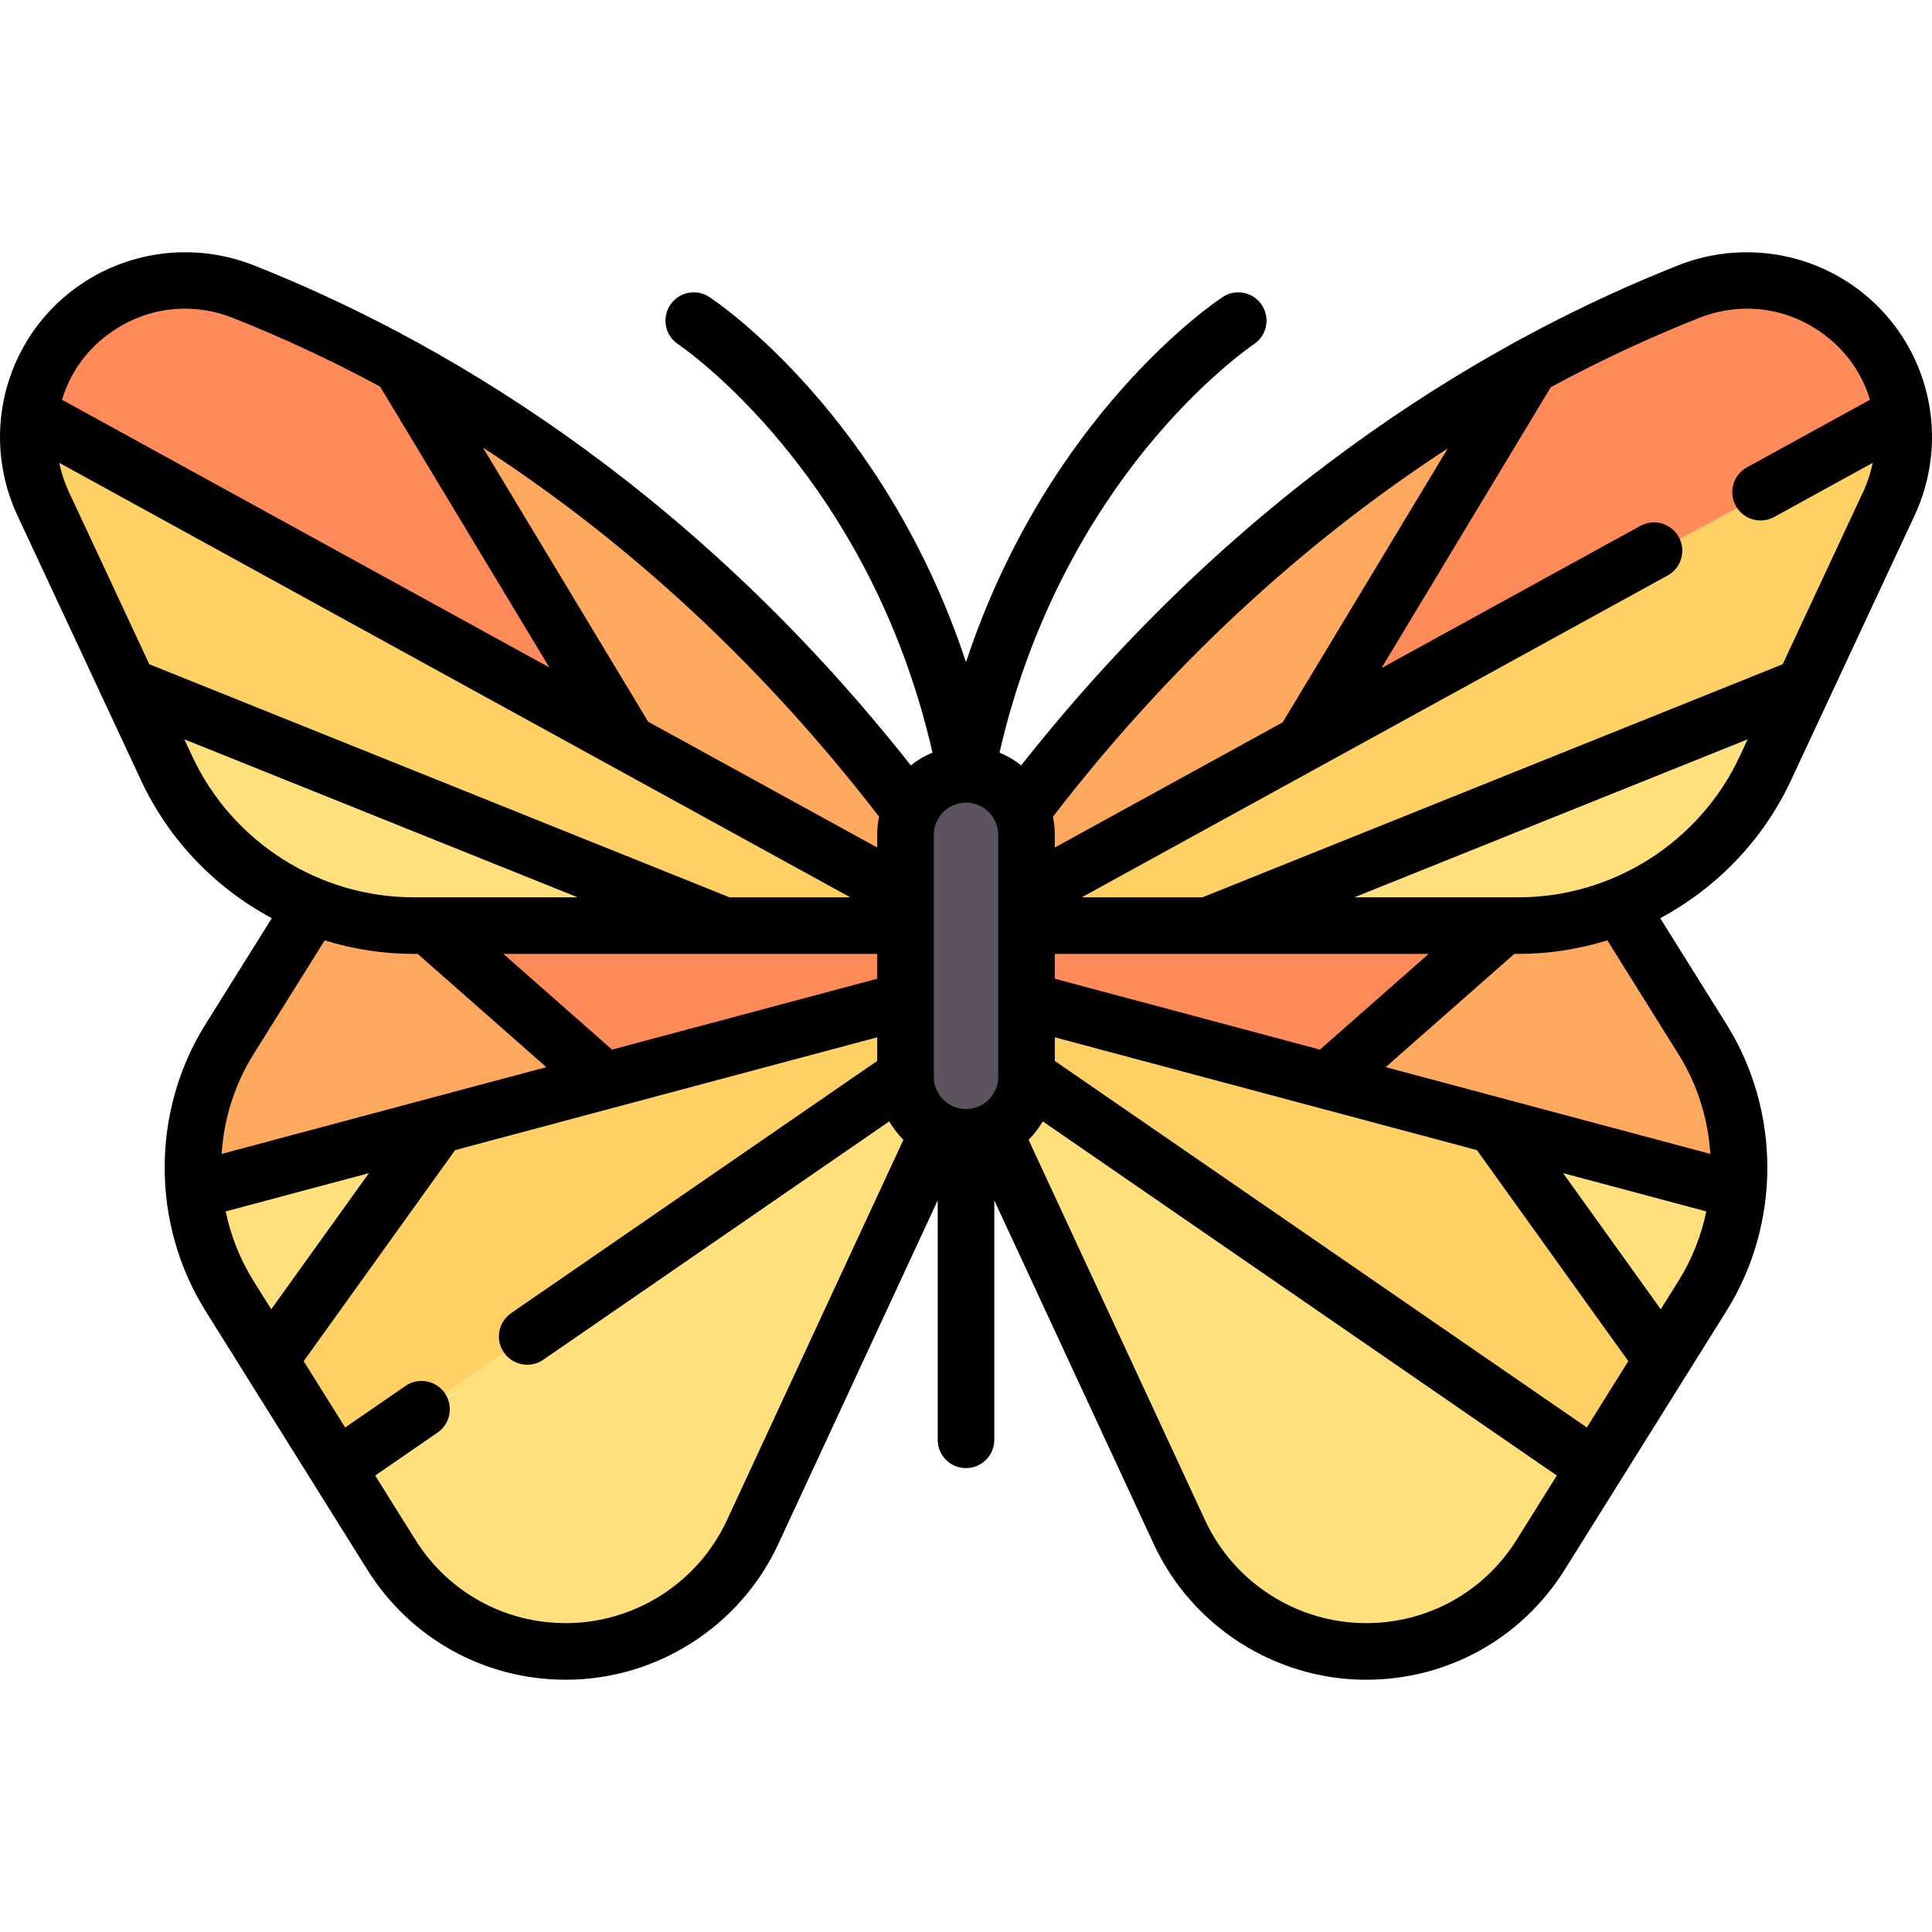
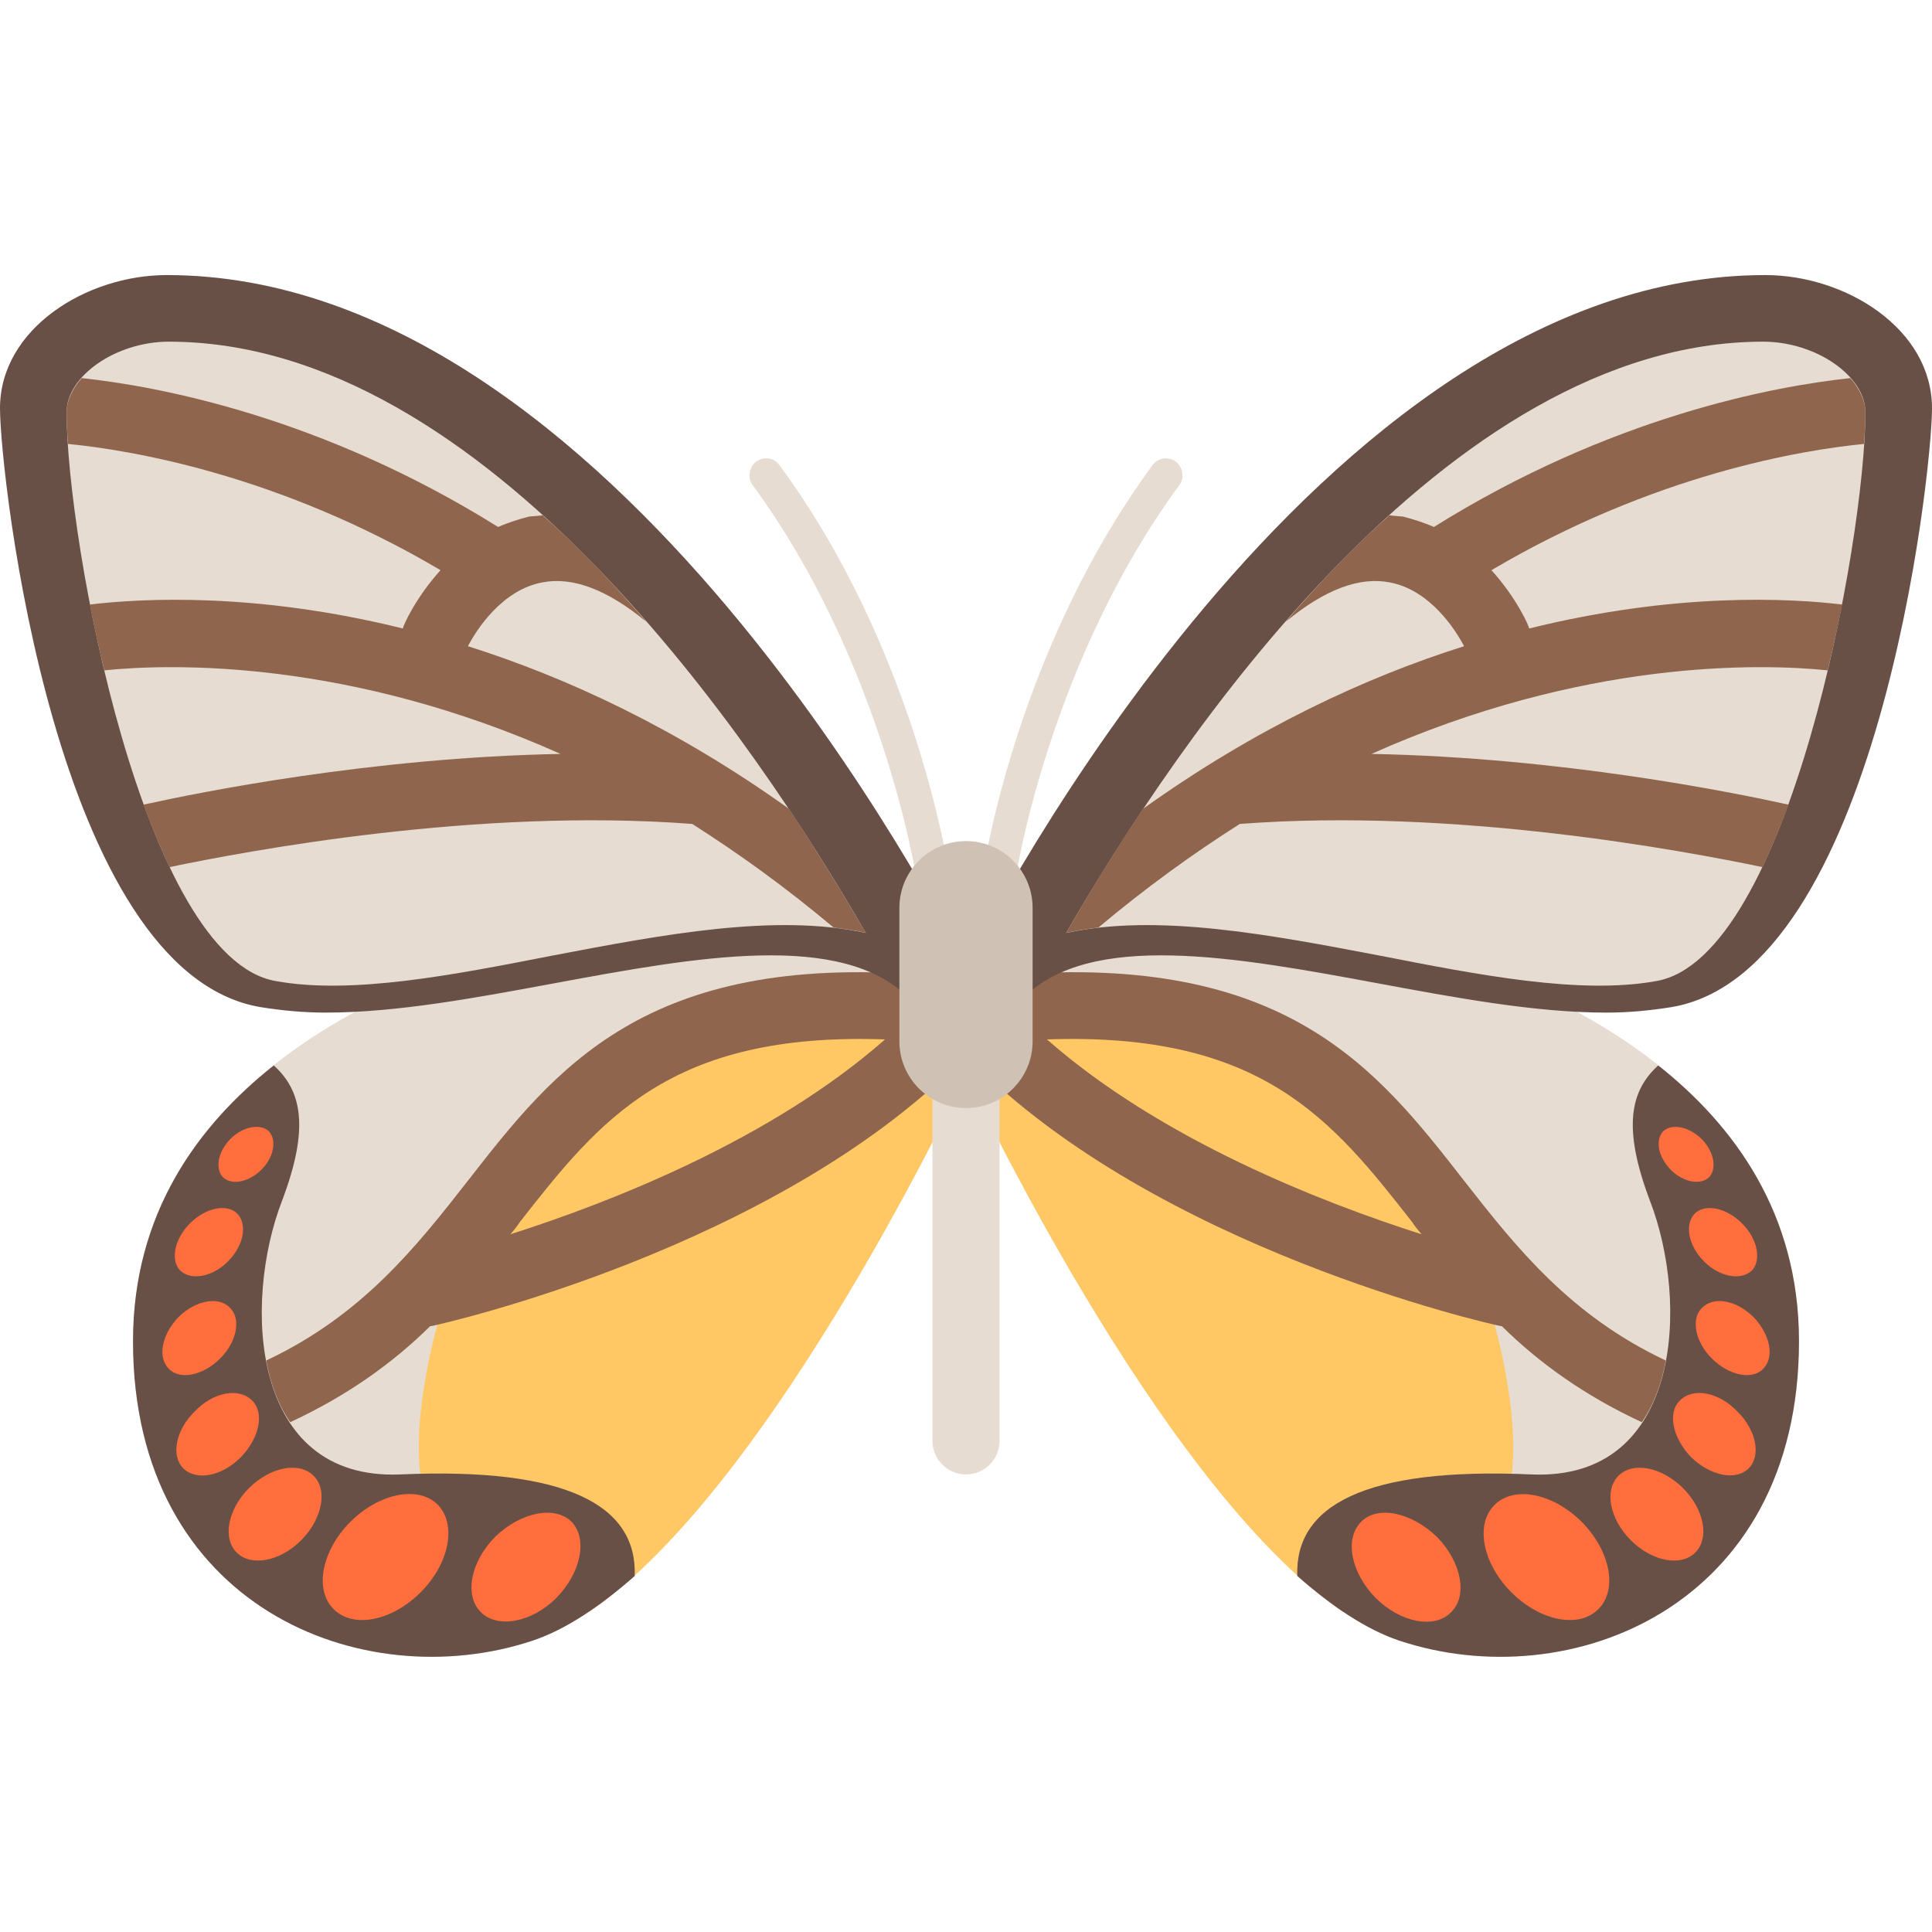
- <svg xmlns="http://www.w3.org/2000/svg" id="Capa_1" enable-background="new 0 0 32 32" height="48" viewBox="0 0 512 512" width="48">
-   <g>
-     <g>
-       <path d="m264.016 229.262 144.29-24.048 42.884 70.217c12.998 20.797 12.997 47.187-.003 67.982l-42.889 68.605c-9.968 15.946-27.447 25.632-46.252 25.632-21.238 0-40.544-12.327-49.481-31.592l-56.565-120.683z" fill="#ffd064" />
-       <path d="m257.472 275.069 165.263 113.855-14.437 23.094c-9.968 15.946-27.447 25.632-46.252 25.632-21.238 0-40.544-12.327-49.481-31.592l-56.565-120.683z" fill="#ffe07d" />
-       <path d="m452.041 277.035c12.041 20.543 11.821 46.101-.855 66.378l-10.717 17.143-58.855-82.645z" fill="#ffe07d" />
-       <path d="m261.542 246.582 16.502-19.325 137.156-10.757 35.99 58.93c7.677 12.283 10.698 26.508 9.306 40.388l-201.07-54.423z" fill="#ffa95f" />
-       <path d="m420.783 225.642-68.991 60.754-92.366-25.001 2.116-14.813 16.502-19.324 107.119-8.402 32.874 2.291z" fill="#ff8b5a" />
-       <path d="m447.471 77.301c27.365-10.82 57.029 9.112 57.029 38.538 0 6.068-1.33 12.062-3.896 17.561l-32.787 70.258c-11.853 25.4-37.347 41.636-65.377 41.636h-138.424v-24.048c60.253-78.793 136.562-125.405 183.455-143.945z" fill="#ffd064" />
-       <path d="m504.197 111.029-240.181 129.309v-19.093c60.253-78.793 136.562-125.404 183.455-143.944 25.841-10.217 53.701 7 56.726 33.728z" fill="#ffa95f" />
-       <path d="m407.025 96.807c14.868-8.333 28.6-14.822 40.446-19.506 25.842-10.217 53.701 7 56.726 33.728l-159.287 85.757z" fill="#ff8b5a" />
-       <path d="m322.265 245.294 156.221-64.496-10.668 22.86c-11.853 25.4-37.347 41.636-65.377 41.636z" fill="#ffe07d" />
-       <path d="m247.984 229.262-144.29-24.048-42.884 70.216c-12.998 20.797-12.997 47.187.003 67.982l42.889 68.605c9.968 15.946 27.447 25.632 46.252 25.632 21.238 0 40.544-12.327 49.481-31.592l56.565-120.682z" fill="#ffd064" />
-       <path d="m254.528 275.069-165.263 113.855 14.437 23.094c9.968 15.946 27.447 25.632 46.252 25.632 21.238 0 40.544-12.327 49.481-31.592l56.565-120.683z" fill="#ffe07d" />
-       <path d="m59.959 277.035c-12.041 20.543-11.821 46.101.855 66.378l10.717 17.143 58.855-82.645z" fill="#ffe07d" />
-       <path d="m250.458 246.582-16.502-19.325-137.156-10.757-35.99 58.93c-7.677 12.283-10.698 26.508-9.306 40.388l201.07-54.423z" fill="#ffa95f" />
-       <path d="m91.217 225.642 68.991 60.754 92.366-25.001-2.116-14.813-16.502-19.324-107.119-8.402-32.874 2.291z" fill="#ff8b5a" />
-       <path d="m64.529 77.301c-27.364-10.82-57.029 9.112-57.029 38.538 0 6.068 1.33 12.062 3.896 17.561l32.787 70.258c11.853 25.4 37.347 41.636 65.377 41.636h138.425v-24.048c-60.254-78.793-136.563-125.405-183.456-143.945z" fill="#ffd064" />
-       <path d="m7.803 111.029 240.181 129.309v-19.093c-60.253-78.792-136.562-125.404-183.455-143.944-25.841-10.217-53.701 7-56.726 33.728z" fill="#ffa95f" />
-       <path d="m256 205.213c-8.854 0-16.032 7.178-16.032 16.032v64.129c0 8.854 7.178 16.032 16.032 16.032 8.854 0 16.032-7.178 16.032-16.032v-64.129c0-8.854-7.178-16.032-16.032-16.032z" fill="#5d5360" />
-       <path d="m104.975 96.807c-14.868-8.333-28.6-14.822-40.446-19.506-25.842-10.217-53.701 7-56.726 33.728l159.287 85.758z" fill="#ff8b5a" />
-       <path d="m189.735 245.294-156.221-64.497 10.668 22.86c11.853 25.4 37.347 41.636 65.377 41.636h80.176z" fill="#ffe07d" />
-     </g>
-     <path d="m507.4 136.572c3.009-6.449 4.6-13.618 4.6-20.733 0-16.23-8.001-31.361-21.404-40.474-13.498-9.177-30.65-11.06-45.883-5.038-46.459 18.369-113.871 56.206-174.09 132.501-1.734-1.379-3.664-2.519-5.743-3.37 8.565-37.411 25.514-64.174 38.623-80.357 15.137-18.686 28.596-27.751 28.782-27.875 3.449-2.282 4.399-6.928 2.122-10.382-2.279-3.458-6.931-4.412-10.39-2.133-2.115 1.395-46.319 31.218-68.017 96.77-21.697-65.552-65.901-95.376-68.017-96.77-3.458-2.281-8.11-1.326-10.39 2.133-2.28 3.458-1.325 8.11 2.133 10.39.518.342 50.437 34.009 67.398 108.224-2.081.851-4.012 1.992-5.747 3.372-60.219-76.297-127.631-114.135-174.09-132.503-15.232-6.023-32.385-4.14-45.883 5.038-13.403 9.113-21.404 24.243-21.404 40.474 0 7.115 1.59 14.284 4.6 20.733l32.787 70.257c7.397 15.851 19.728 28.512 34.641 36.502l-17.578 28.124c-14.416 23.065-14.414 52.871.004 75.934l42.889 68.604c11.413 18.257 31.081 29.156 52.611 29.156 24.065 0 46.158-14.105 56.285-35.936l42.261-91.097v63.451c0 4.142 3.358 7.5 7.5 7.5s7.5-3.358 7.5-7.5v-63.451l42.261 91.097c10.127 21.83 32.22 35.936 56.285 35.936 21.531 0 41.199-10.899 52.611-29.156l42.889-68.604c14.418-23.063 14.42-52.869.004-75.934l-17.578-28.124c14.913-7.99 27.244-20.651 34.641-36.502zm-57.171-52.296c10.768-4.256 22.407-2.984 31.933 3.493 6.597 4.486 11.217 10.845 13.403 18.171l-32.605 17.909c-3.63 1.994-4.957 6.554-2.963 10.185 1.365 2.485 3.932 3.891 6.581 3.891 1.221 0 2.458-.299 3.604-.928l26.113-14.343c-.535 2.613-1.363 5.168-2.487 7.575l-21.375 45.804-153.754 61.762h-32.008l155.267-85.285c3.63-1.994 4.957-6.554 2.963-10.185-1.994-3.63-6.553-4.957-10.185-2.963l-68.615 37.689 44.87-74.444c14.167-7.652 27.421-13.651 39.258-18.331zm-5.402 255.162-4.71 7.534-25.881-36.077 37.952 10.141c-1.333 6.438-3.786 12.682-7.361 18.402zm-53.43-34.647 40.124 55.931-10.988 17.577-141-97.14v-6.26zm-229.203-26.639-28.796-25.358h99.069v6.58zm85.274 7.223v-64.129c0-4.698 3.817-8.521 8.513-8.531h.011.008s.006 0 .008 0h.011c4.696.011 8.513 3.833 8.513 8.531v64.129c0 4.705-3.828 8.532-8.532 8.532s-8.532-3.828-8.532-8.532zm32.064-26.001v-6.58h99.069l-28.796 25.358zm104.143-140.536-43.755 72.594-60.388 33.17v-3.356c0-1.65-.172-3.259-.497-4.814 34.185-44.368 70.917-75.636 104.64-97.594zm-150.71 97.593c-.325 1.555-.497 3.165-.497 4.814v3.356l-60.699-33.34-43.785-72.644c33.816 21.969 70.68 53.297 104.981 97.814zm-203.127-128.662c9.526-6.478 21.166-7.751 31.934-3.493 11.75 4.646 24.898 10.592 38.948 18.164l44.868 74.44-129.152-70.94c2.185-7.326 6.805-13.685 13.402-18.171zm-14.132 34.884 209.623 115.141h-32.008l-153.754-61.762-21.375-45.803c-1.123-2.408-1.951-4.962-2.486-7.576zm35.273 77.833-2.128-4.56 104.229 41.868h-43.52c-25.01 0-48.005-14.644-58.581-37.308zm35.072 48.717c7.512 2.337 15.423 3.591 23.509 3.591h1.141l34.08 30.011-86.039 22.991c.583-9.224 3.389-18.328 8.428-26.39zm-18.878 90.235c-3.575-5.719-6.028-11.963-7.361-18.402l37.952-10.141-25.881 36.077zm125.459 63.463c-7.678 16.553-24.43 27.248-42.678 27.248-16.326 0-31.239-8.265-39.893-22.107l-10.635-17.011 16.537-11.393c3.411-2.35 4.271-7.021 1.921-10.431-2.35-3.411-7.02-4.271-10.431-1.921l-15.986 11.014-10.988-17.577 40.124-55.931 111.865-29.892v6.26l-97.006 66.83c-3.411 2.35-4.271 7.02-1.921 10.431 1.455 2.112 3.799 3.246 6.183 3.246 1.467 0 2.949-.429 4.248-1.324l91.684-63.164c1.04 1.786 2.304 3.426 3.761 4.874zm209.306 5.141c-8.654 13.843-23.567 22.107-39.893 22.107-18.248 0-35-10.695-42.678-27.248l-46.785-100.849c1.457-1.448 2.721-3.088 3.761-4.874l136.229 93.852zm42.893-128.637c5.039 8.062 7.845 17.166 8.428 26.39l-86.039-22.991 34.08-30.011h1.141c8.09 0 16.005-1.255 23.521-3.595zm-42.391-41.611h-43.52l104.228-41.868-2.128 4.56c-10.575 22.664-33.57 37.308-58.58 37.308z" />
+ <svg xmlns="http://www.w3.org/2000/svg" width="40px" height="40px" viewBox="0 0 40 40" version="1.1">
+   <g id="surface1">
+     <path style=" stroke:none;fill-rule:nonzero;fill:rgb(90.196%,86.275%,82.353%);fill-opacity:1;" d="M 30.043 19.816 C 31.379 20.312 37.246 22.246 37.246 27.77 C 37.246 33.281 32.484 35.141 28.965 33.965 C 24.828 32.586 20 22.246 20 22.246 L 20 18.793 Z M 30.043 19.816 " />
+     <path style=" stroke:none;fill-rule:nonzero;fill:rgb(100%,78.431%,39.216%);fill-opacity:1;" d="M 27.797 33.367 C 23.965 30.754 20 22.246 20 22.246 L 20 20.07 L 20.867 20.184 C 20.867 20.184 30.113 20.227 31.266 29.035 C 31.676 32.145 30.059 33.238 27.797 33.367 Z M 27.797 33.367 " />
+     <path style=" stroke:none;fill-rule:nonzero;fill:rgb(56.078%,40%,30.196%);fill-opacity:1;" d="M 34.488 28.168 C 32.5 27.23 31.391 25.824 30.312 24.445 C 28.508 22.129 26.633 19.73 20.867 20.184 L 20.113 21.961 C 23.977 25.852 30.797 27.402 31.078 27.457 C 31.094 27.457 31.094 27.457 31.094 27.457 C 31.859 28.211 32.797 28.891 33.992 29.445 C 34.246 29.078 34.402 28.637 34.488 28.168 Z M 29.434 25.555 C 27.344 24.887 24.035 23.594 21.676 21.52 C 26.137 21.363 27.586 23.195 29.234 25.297 C 29.289 25.383 29.359 25.469 29.434 25.555 Z M 29.434 25.555 " />
+     <path style=" stroke:none;fill-rule:nonzero;fill:rgb(41.176%,31.373%,27.451%);fill-opacity:1;" d="M 31.719 30.527 C 34.828 30.652 34.973 26.961 34.16 24.859 C 33.578 23.324 33.766 22.57 34.332 22.059 C 35.895 23.297 37.246 25.113 37.246 27.77 C 37.246 33.281 32.484 35.141 28.965 33.965 C 28.281 33.734 27.57 33.254 26.859 32.629 C 26.805 31.18 28.238 30.371 31.719 30.527 Z M 31.719 30.527 " />
+     <path style=" stroke:none;fill-rule:nonzero;fill:rgb(41.176%,31.373%,27.451%);fill-opacity:1;" d="M 20.07 19.871 C 20.371 19.289 27.273 5.695 36.547 5.695 C 38.211 5.695 40 6.805 40 8.453 C 40 9.816 38.863 20.141 34.602 20.852 C 34.16 20.922 33.723 20.965 33.254 20.965 C 31.777 20.965 30.113 20.652 28.508 20.355 C 25.598 19.816 22.57 19.262 21.18 20.668 C 20.938 20.91 20.555 20.938 20.285 20.738 C 20.016 20.539 19.914 20.172 20.07 19.871 Z M 20.07 19.871 " />
+     <path style=" stroke:none;fill-rule:nonzero;fill:rgb(90.196%,86.275%,82.353%);fill-opacity:1;" d="M 22.074 19.316 C 24.359 15.355 29.93 7.074 36.504 7.074 C 37.598 7.074 38.621 7.785 38.621 8.535 C 38.621 11.191 37.031 19.844 34.289 20.312 C 32.715 20.598 30.609 20.184 28.566 19.785 C 26.277 19.348 23.949 18.906 22.074 19.316 Z M 22.074 19.316 " />
+     <path style=" stroke:none;fill-rule:nonzero;fill:rgb(56.078%,40%,30.196%);fill-opacity:1;" d="M 28.777 12.059 C 28.152 11.934 27.43 12.203 26.621 12.871 C 27.285 12.102 27.996 11.348 28.766 10.668 C 28.863 10.684 28.949 10.684 29.047 10.695 C 29.277 10.754 29.488 10.824 29.688 10.91 C 33.352 8.621 36.734 7.996 38.309 7.828 C 38.496 8.039 38.621 8.297 38.621 8.535 C 38.621 8.734 38.609 8.949 38.594 9.191 C 37.316 9.316 34.246 9.816 30.879 11.805 C 31.391 12.371 31.648 12.941 31.66 13.012 C 34.703 12.258 37.059 12.387 38.141 12.516 C 38.055 12.953 37.953 13.41 37.84 13.879 C 36.434 13.734 32.77 13.652 28.395 15.609 C 32.328 15.684 35.879 16.406 37.031 16.66 C 36.859 17.117 36.676 17.559 36.492 17.953 C 34.859 17.613 30.113 16.719 25.668 17.059 C 24.703 17.672 23.723 18.379 22.742 19.203 C 22.516 19.234 22.285 19.262 22.074 19.316 C 22.5 18.578 23.027 17.699 23.664 16.746 C 26.008 15.07 28.281 14.02 30.312 13.379 C 30.129 13.027 29.602 12.215 28.777 12.059 Z M 28.777 12.059 " />
+     <path style=" stroke:none;fill-rule:nonzero;fill:rgb(100%,43.137%,23.529%);fill-opacity:1;" d="M 30.043 33.379 C 30.398 33.039 30.254 32.328 29.746 31.816 C 29.219 31.309 28.523 31.164 28.184 31.504 C 27.828 31.859 27.969 32.559 28.48 33.082 C 28.992 33.594 29.703 33.734 30.043 33.379 Z M 30.043 33.379 " />
+     <path style=" stroke:none;fill-rule:nonzero;fill:rgb(100%,43.137%,23.529%);fill-opacity:1;" d="M 35.098 32.145 C 35.398 31.848 35.285 31.25 34.844 30.809 C 34.402 30.371 33.809 30.254 33.508 30.555 C 33.211 30.852 33.324 31.449 33.766 31.891 C 34.203 32.328 34.801 32.441 35.098 32.145 Z M 35.098 32.145 " />
+     <path style=" stroke:none;fill-rule:nonzero;fill:rgb(100%,43.137%,23.529%);fill-opacity:1;" d="M 36.207 30.398 C 36.465 30.141 36.363 29.602 35.965 29.219 C 35.582 28.82 35.059 28.723 34.785 28.992 C 34.516 29.246 34.629 29.773 35.016 30.172 C 35.41 30.555 35.938 30.668 36.207 30.398 Z M 36.207 30.398 " />
+     <path style=" stroke:none;fill-rule:nonzero;fill:rgb(100%,43.137%,23.529%);fill-opacity:1;" d="M 36.504 28.34 C 36.746 28.098 36.648 27.629 36.309 27.273 C 35.953 26.918 35.484 26.832 35.242 27.074 C 35 27.301 35.098 27.785 35.441 28.125 C 35.797 28.48 36.277 28.578 36.504 28.34 Z M 36.504 28.34 " />
+     <path style=" stroke:none;fill-rule:nonzero;fill:rgb(100%,43.137%,23.529%);fill-opacity:1;" d="M 36.266 26.309 C 36.477 26.094 36.391 25.652 36.066 25.328 C 35.738 25 35.297 24.914 35.086 25.129 C 34.871 25.355 34.957 25.797 35.285 26.121 C 35.598 26.434 36.035 26.52 36.266 26.309 Z M 36.266 26.309 " />
+     <path style=" stroke:none;fill-rule:nonzero;fill:rgb(100%,43.137%,23.529%);fill-opacity:1;" d="M 35.383 24.375 C 35.555 24.191 35.484 23.836 35.227 23.578 C 34.957 23.324 34.617 23.254 34.434 23.422 C 34.262 23.609 34.332 23.949 34.59 24.219 C 34.844 24.473 35.199 24.547 35.383 24.375 Z M 35.383 24.375 " />
+     <path style=" stroke:none;fill-rule:nonzero;fill:rgb(100%,43.137%,23.529%);fill-opacity:1;" d="M 33.098 33.309 C 33.496 32.91 33.34 32.102 32.742 31.504 C 32.145 30.91 31.336 30.754 30.938 31.164 C 30.539 31.562 30.695 32.371 31.293 32.969 C 31.891 33.566 32.699 33.723 33.098 33.309 Z M 33.098 33.309 " />
+     <path style=" stroke:none;fill-rule:nonzero;fill:rgb(90.196%,86.275%,82.353%);fill-opacity:1;" d="M 9.957 19.816 C 8.621 20.312 2.754 22.246 2.754 27.77 C 2.754 33.281 7.516 35.141 11.035 33.965 C 15.172 32.586 20 22.246 20 22.246 L 20 18.793 Z M 9.957 19.816 " />
+     <path style=" stroke:none;fill-rule:nonzero;fill:rgb(100%,78.431%,39.216%);fill-opacity:1;" d="M 12.203 33.367 C 16.035 30.754 20 22.246 20 22.246 L 20 20.07 L 19.133 20.184 C 19.133 20.184 9.887 20.227 8.734 29.035 C 8.324 32.145 9.941 33.238 12.203 33.367 Z M 12.203 33.367 " />
+     <path style=" stroke:none;fill-rule:nonzero;fill:rgb(56.078%,40%,30.196%);fill-opacity:1;" d="M 6.008 29.445 C 7.203 28.891 8.141 28.211 8.906 27.457 C 8.906 27.457 8.906 27.457 8.922 27.457 C 9.203 27.402 16.023 25.852 19.887 21.961 L 19.133 20.184 C 13.367 19.73 11.492 22.129 9.688 24.445 C 8.609 25.824 7.5 27.23 5.512 28.168 C 5.598 28.637 5.754 29.078 6.008 29.445 Z M 10.766 25.297 C 12.414 23.195 13.863 21.363 18.324 21.52 C 15.965 23.594 12.656 24.887 10.566 25.555 C 10.641 25.469 10.711 25.383 10.766 25.297 Z M 10.766 25.297 " />
+     <path style=" stroke:none;fill-rule:nonzero;fill:rgb(41.176%,31.373%,27.451%);fill-opacity:1;" d="M 8.281 30.527 C 5.172 30.652 5.027 26.961 5.84 24.859 C 6.422 23.324 6.234 22.57 5.668 22.059 C 4.105 23.297 2.754 25.113 2.754 27.77 C 2.754 33.281 7.516 35.141 11.035 33.965 C 11.719 33.734 12.43 33.254 13.141 32.629 C 13.195 31.18 11.762 30.371 8.281 30.527 Z M 8.281 30.527 " />
+     <path style=" stroke:none;fill-rule:nonzero;fill:rgb(41.176%,31.373%,27.451%);fill-opacity:1;" d="M 19.93 19.871 C 19.629 19.289 12.727 5.695 3.453 5.695 C 1.789 5.695 0 6.805 0 8.453 C 0 9.816 1.137 20.141 5.398 20.852 C 5.84 20.922 6.277 20.965 6.746 20.965 C 8.223 20.965 9.887 20.652 11.492 20.355 C 14.402 19.816 17.43 19.262 18.82 20.668 C 19.062 20.91 19.445 20.938 19.715 20.738 C 19.984 20.539 20.086 20.172 19.93 19.871 Z M 19.93 19.871 " />
+     <path style=" stroke:none;fill-rule:nonzero;fill:rgb(90.196%,86.275%,82.353%);fill-opacity:1;" d="M 11.434 19.785 C 9.391 20.184 7.285 20.598 5.711 20.312 C 2.969 19.844 1.379 11.191 1.379 8.535 C 1.379 7.785 2.402 7.074 3.496 7.074 C 10.07 7.074 15.641 15.355 17.926 19.316 C 16.051 18.906 13.723 19.348 11.434 19.785 Z M 11.434 19.785 " />
+     <path style=" stroke:none;fill-rule:nonzero;fill:rgb(90.196%,86.275%,82.353%);fill-opacity:1;" d="M 19.305 18.453 C 19.148 18.453 18.992 18.324 18.965 18.152 C 18.965 18.109 18.254 13.68 15.582 10.043 C 15.469 9.887 15.512 9.672 15.652 9.559 C 15.809 9.445 16.023 9.473 16.137 9.629 C 18.922 13.41 19.617 17.871 19.645 18.055 C 19.672 18.238 19.547 18.422 19.359 18.453 C 19.348 18.453 19.332 18.453 19.305 18.453 Z M 19.305 18.453 " />
+     <path style=" stroke:none;fill-rule:nonzero;fill:rgb(90.196%,86.275%,82.353%);fill-opacity:1;" d="M 20.695 18.453 C 20.668 18.453 20.652 18.453 20.641 18.453 C 20.453 18.422 20.328 18.238 20.355 18.055 C 20.383 17.871 21.078 13.41 23.863 9.629 C 23.977 9.473 24.191 9.445 24.348 9.559 C 24.488 9.672 24.531 9.887 24.418 10.043 C 21.734 13.691 21.035 18.109 21.035 18.152 C 21.008 18.324 20.852 18.453 20.695 18.453 Z M 20.695 18.453 " />
+     <path style=" stroke:none;fill-rule:nonzero;fill:rgb(90.196%,86.275%,82.353%);fill-opacity:1;" d="M 20 30.527 C 19.617 30.527 19.305 30.215 19.305 29.828 L 19.305 22.246 C 19.305 21.859 19.617 21.562 20 21.562 C 20.383 21.562 20.695 21.859 20.695 22.246 L 20.695 29.828 C 20.695 30.215 20.383 30.527 20 30.527 Z M 20 30.527 " />
+     <path style=" stroke:none;fill-rule:nonzero;fill:rgb(81.176%,75.686%,70.588%);fill-opacity:1;" d="M 20 22.941 C 19.234 22.941 18.621 22.316 18.621 21.562 L 18.621 18.793 C 18.621 18.039 19.234 17.414 20 17.414 C 20.766 17.414 21.379 18.039 21.379 18.793 L 21.379 21.562 C 21.379 22.316 20.766 22.941 20 22.941 Z M 20 22.941 " />
+     <path style=" stroke:none;fill-rule:nonzero;fill:rgb(56.078%,40%,30.196%);fill-opacity:1;" d="M 11.223 12.059 C 11.848 11.934 12.57 12.203 13.379 12.871 C 12.715 12.102 12.004 11.348 11.234 10.668 C 11.137 10.684 11.051 10.684 10.953 10.695 C 10.723 10.754 10.512 10.824 10.312 10.91 C 6.648 8.621 3.266 7.996 1.691 7.828 C 1.504 8.039 1.379 8.297 1.379 8.535 C 1.379 8.734 1.391 8.949 1.406 9.191 C 2.684 9.316 5.754 9.816 9.121 11.805 C 8.609 12.371 8.352 12.941 8.34 13.012 C 5.297 12.258 2.941 12.387 1.859 12.516 C 1.945 12.953 2.047 13.41 2.16 13.879 C 3.566 13.734 7.23 13.652 11.605 15.609 C 7.672 15.684 4.121 16.406 2.969 16.66 C 3.141 17.117 3.324 17.559 3.508 17.953 C 5.141 17.613 9.887 16.719 14.332 17.059 C 15.297 17.672 16.277 18.379 17.258 19.203 C 17.484 19.234 17.715 19.262 17.926 19.316 C 17.5 18.578 16.961 17.699 16.336 16.746 C 13.992 15.07 11.719 14.02 9.688 13.379 C 9.871 13.027 10.398 12.215 11.223 12.059 Z M 11.223 12.059 " />
+     <path style=" stroke:none;fill-rule:nonzero;fill:rgb(100%,43.137%,23.529%);fill-opacity:1;" d="M 11.832 31.504 C 11.477 31.164 10.781 31.309 10.254 31.816 C 9.746 32.328 9.602 33.027 9.957 33.379 C 10.297 33.723 11.008 33.594 11.52 33.082 C 12.031 32.559 12.172 31.859 11.832 31.504 Z M 11.832 31.504 " />
+     <path style=" stroke:none;fill-rule:nonzero;fill:rgb(100%,43.137%,23.529%);fill-opacity:1;" d="M 6.492 30.555 C 6.191 30.254 5.598 30.371 5.156 30.809 C 4.715 31.25 4.602 31.848 4.902 32.145 C 5.199 32.441 5.797 32.328 6.234 31.891 C 6.676 31.449 6.789 30.84 6.492 30.555 Z M 6.492 30.555 " />
+     <path style=" stroke:none;fill-rule:nonzero;fill:rgb(100%,43.137%,23.529%);fill-opacity:1;" d="M 5.215 28.992 C 4.941 28.723 4.418 28.82 4.035 29.219 C 3.637 29.602 3.535 30.141 3.793 30.398 C 4.062 30.668 4.59 30.566 4.984 30.172 C 5.371 29.773 5.484 29.246 5.215 28.992 Z M 5.215 28.992 " />
+     <path style=" stroke:none;fill-rule:nonzero;fill:rgb(100%,43.137%,23.529%);fill-opacity:1;" d="M 4.758 27.074 C 4.531 26.832 4.047 26.918 3.691 27.273 C 3.352 27.629 3.254 28.098 3.496 28.34 C 3.723 28.578 4.203 28.48 4.559 28.125 C 4.902 27.785 5 27.301 4.758 27.074 Z M 4.758 27.074 " />
+     <path style=" stroke:none;fill-rule:nonzero;fill:rgb(100%,43.137%,23.529%);fill-opacity:1;" d="M 4.914 25.129 C 4.703 24.914 4.262 25 3.934 25.328 C 3.609 25.652 3.523 26.094 3.734 26.309 C 3.965 26.52 4.402 26.434 4.715 26.121 C 5.043 25.797 5.129 25.355 4.914 25.129 Z M 4.914 25.129 " />
+     <path style=" stroke:none;fill-rule:nonzero;fill:rgb(100%,43.137%,23.529%);fill-opacity:1;" d="M 5.566 23.422 C 5.383 23.254 5.027 23.324 4.773 23.578 C 4.516 23.836 4.445 24.191 4.617 24.375 C 4.801 24.547 5.156 24.473 5.41 24.219 C 5.668 23.965 5.738 23.609 5.566 23.422 Z M 5.566 23.422 " />
+     <path style=" stroke:none;fill-rule:nonzero;fill:rgb(100%,43.137%,23.529%);fill-opacity:1;" d="M 9.062 31.152 C 8.664 30.754 7.855 30.91 7.258 31.504 C 6.66 32.102 6.504 32.91 6.902 33.309 C 7.301 33.723 8.109 33.566 8.707 32.969 C 9.305 32.371 9.461 31.562 9.062 31.152 Z M 9.062 31.152 " />
  </g>
</svg>
